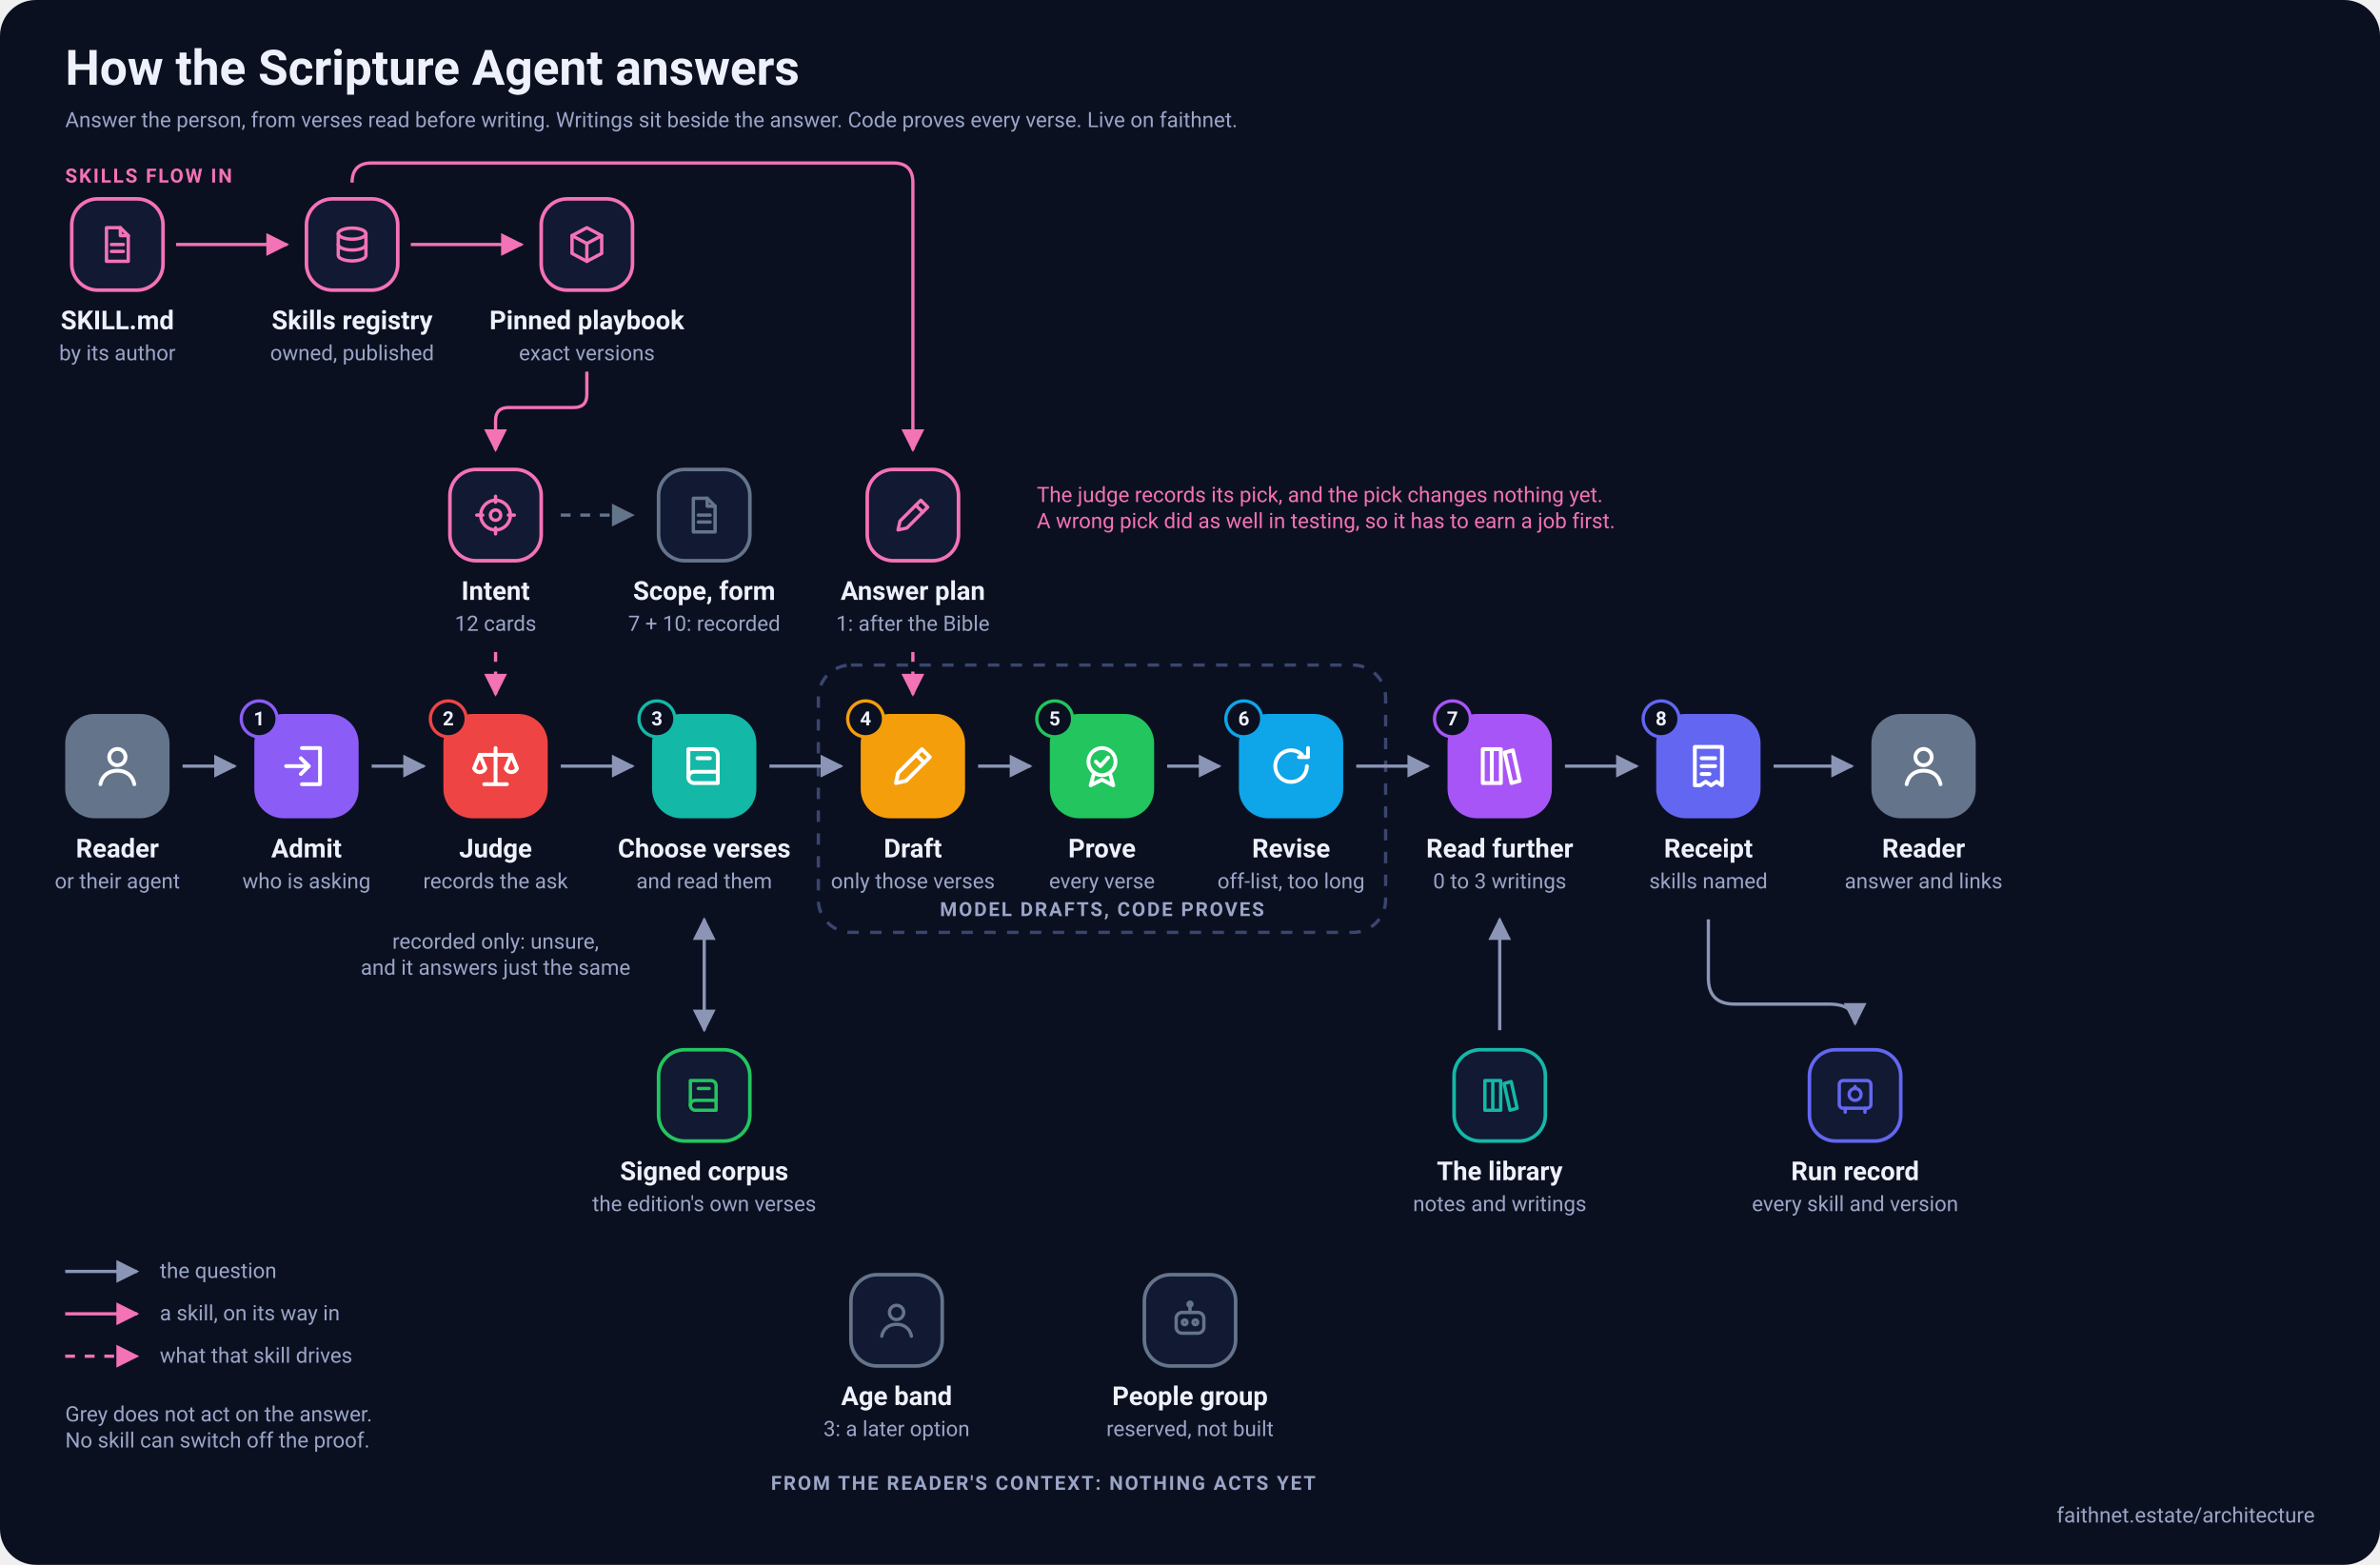
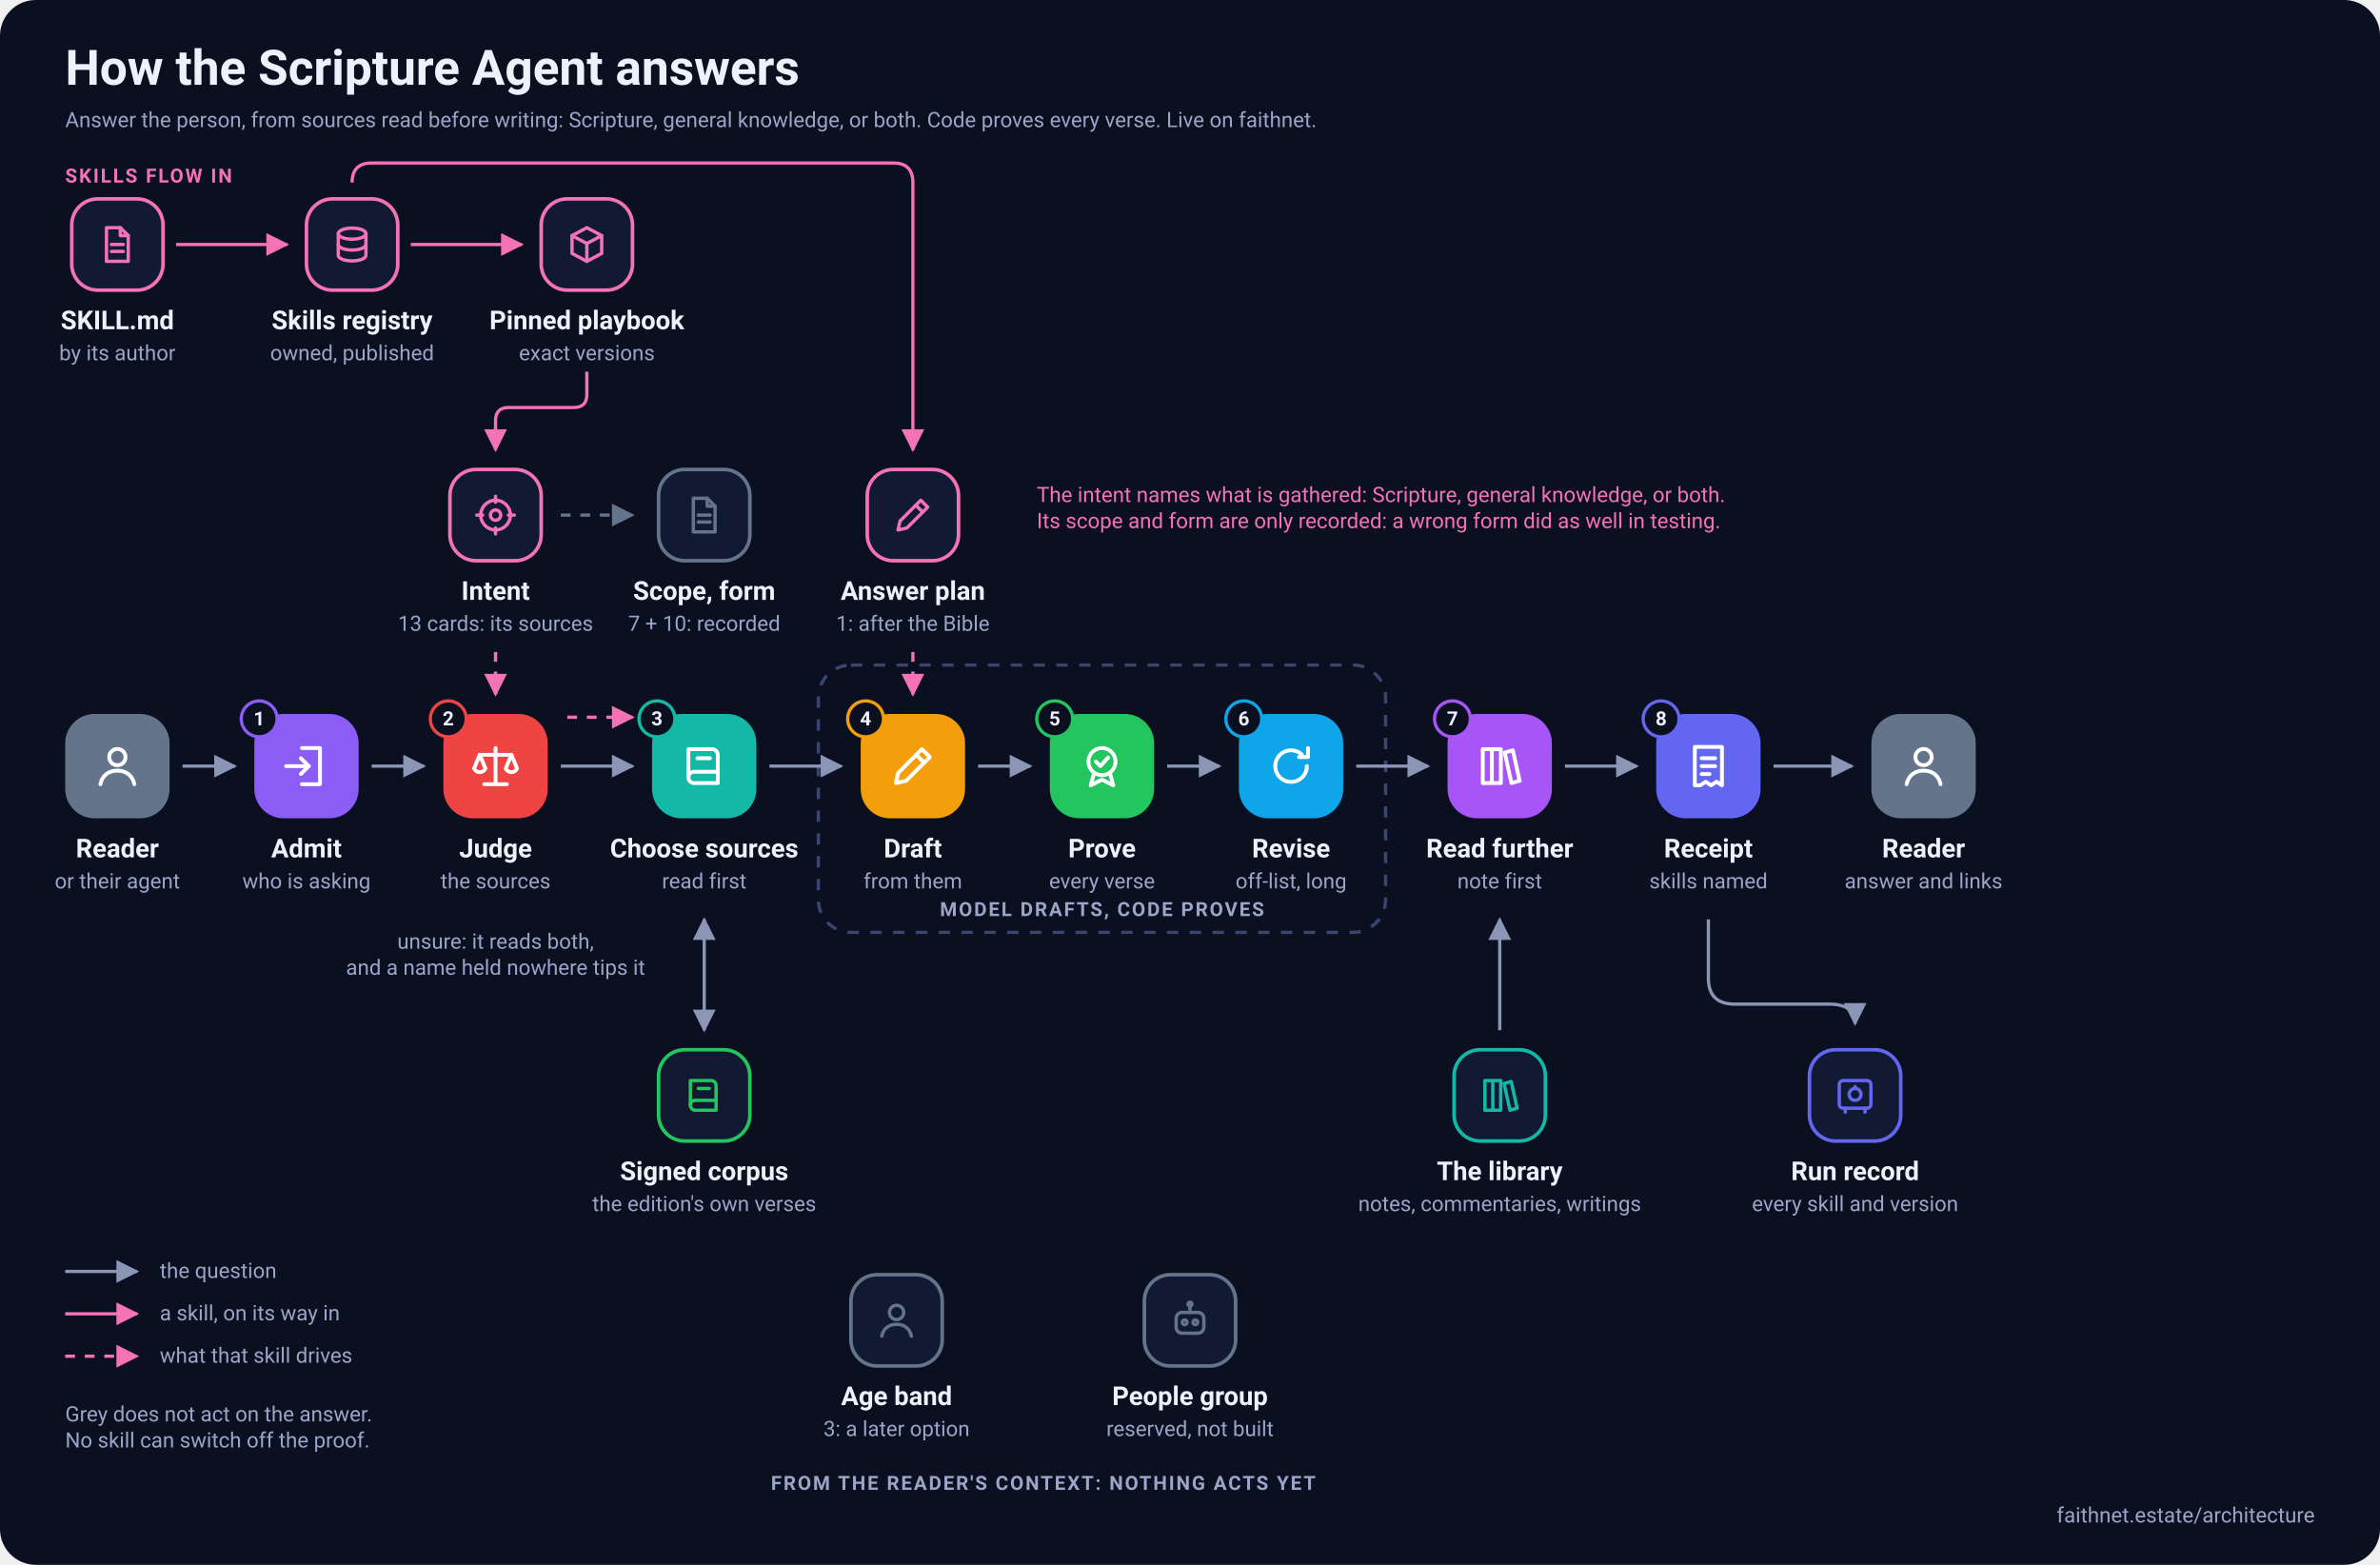
<svg xmlns="http://www.w3.org/2000/svg" viewBox="0 0 1460 960" width="1460" height="960" role="img" aria-labelledby="t d">
  <defs>
    <marker id="a" viewBox="0 0 10 10" refX="9" refY="5" markerWidth="7" markerHeight="7" orient="auto">
      <path d="M0 0l10 5-10 5z" fill="#8b95b5" />
    </marker>
    <marker id="b" viewBox="0 0 10 10" refX="1" refY="5" markerWidth="7" markerHeight="7" orient="auto">
      <path d="M10 0 0 5l10 5z" fill="#8b95b5" />
    </marker>
    <marker id="as" viewBox="0 0 10 10" refX="9" refY="5" markerWidth="7" markerHeight="7" orient="auto">
      <path d="M0 0l10 5-10 5z" fill="#f472b6" />
    </marker>
    <marker id="bs" viewBox="0 0 10 10" refX="1" refY="5" markerWidth="7" markerHeight="7" orient="auto">
      <path d="M10 0 0 5l10 5z" fill="#f472b6" />
    </marker>
    <marker id="m0" viewBox="0 0 10 10" refX="9" refY="5" markerWidth="7" markerHeight="7" orient="auto">
      <path d="M0 0l10 5-10 5z" fill="#64748b" />
    </marker>
    <marker id="m0s" viewBox="0 0 10 10" refX="1" refY="5" markerWidth="7" markerHeight="7" orient="auto">
      <path d="M10 0 0 5l10 5z" fill="#64748b" />
    </marker>
    <style>text{font-family:system-ui,-apple-system,"Segoe UI",Roboto,Helvetica,Arial,sans-serif;fill:#eef1fb}.h{font-size:30px;font-weight:700}.n{font-size:16px;font-weight:650}.t{font-size:13px;font-weight:600}.k{font-size:12px;font-weight:700}.s{font-size:13px;fill:#9aa5c7}.b{font-size:12px;font-weight:700;letter-spacing:.09em;fill:#9aa5c7}</style>
  </defs>
  <rect width="1460" height="960" rx="22" fill="#0b1020" />
  <text x="40" y="52" class="h">How the Scripture Agent answers</text>
-   <text x="40" y="78" class="s" text-anchor="start">Answer the person, from verses read before writing. Writings sit beside the answer. Code proves every verse. Live on faithnet.</text>
+   <text x="40" y="78" class="s" text-anchor="start">Answer the person, from sources read before writing: Scripture, general knowledge, or both. Code proves every verse. Live on faithnet.</text>
  <rect x="502" y="408" width="348" height="164" rx="20" fill="none" stroke="#3a4670" stroke-width="2" stroke-dasharray="7 7" />
  <text x="676" y="562" text-anchor="middle" class="b">MODEL DRAFTS, CODE PROVES</text>
  <path d="M112 470H144" fill="none" stroke="#8b95b5" stroke-width="2" marker-end="url(#a)" />
  <path d="M228 470H260" fill="none" stroke="#8b95b5" stroke-width="2" marker-end="url(#a)" />
  <path d="M344 470H388" fill="none" stroke="#8b95b5" stroke-width="2" marker-end="url(#a)" />
  <path d="M472 470H516" fill="none" stroke="#8b95b5" stroke-width="2" marker-end="url(#a)" />
  <path d="M600 470H632" fill="none" stroke="#8b95b5" stroke-width="2" marker-end="url(#a)" />
  <path d="M716 470H748" fill="none" stroke="#8b95b5" stroke-width="2" marker-end="url(#a)" />
  <path d="M832 470H876" fill="none" stroke="#8b95b5" stroke-width="2" marker-end="url(#a)" />
  <path d="M960 470H1004" fill="none" stroke="#8b95b5" stroke-width="2" marker-end="url(#a)" />
  <path d="M1088 470H1136" fill="none" stroke="#8b95b5" stroke-width="2" marker-end="url(#a)" />
  <g>
    <rect x="40" y="438" width="64" height="64" rx="18" fill="#64748b" />
    <g transform="translate(55.36,453.36) scale(1.386667)" fill="none" stroke="#fff" stroke-width="1.7" stroke-linecap="round" stroke-linejoin="round">
      <circle cx="12" cy="8" r="3.6" />
      <path d="M4.5 20c.8-4 3.8-6 7.5-6s6.7 2 7.5 6" />
    </g>
    <text x="72" y="526" text-anchor="middle" class="n">Reader</text>
    <text x="72" y="545" text-anchor="middle" class="s">or their agent</text>
  </g>
  <g>
    <rect x="156" y="438" width="64" height="64" rx="18" fill="#8b5cf6" />
    <g transform="translate(171.36,453.36) scale(1.386667)" fill="none" stroke="#fff" stroke-width="1.7" stroke-linecap="round" stroke-linejoin="round">
      <path d="M10 4h8v16h-8" />
      <path d="M3 12h10" />
      <path d="M9.5 8.5 13 12l-3.5 3.5" />
    </g>
    <circle cx="159" cy="441" r="11" fill="#0b1020" stroke="#8b5cf6" stroke-width="2" />
    <text x="159" y="445" text-anchor="middle" class="k">1</text>
    <text x="188" y="526" text-anchor="middle" class="n">Admit</text>
    <text x="188" y="545" text-anchor="middle" class="s">who is asking</text>
  </g>
  <g>
    <rect x="272" y="438" width="64" height="64" rx="18" fill="#ef4444" />
    <g transform="translate(287.36,453.36) scale(1.386667)" fill="none" stroke="#fff" stroke-width="1.7" stroke-linecap="round" stroke-linejoin="round">
      <path d="M12 4v16M7 20h10M5 7h14" />
      <path d="M5 7l-2.5 6a2.7 2.7 0 0 0 5 0z" />
      <path d="M19 7l-2.5 6a2.7 2.7 0 0 0 5 0z" />
    </g>
    <circle cx="275" cy="441" r="11" fill="#0b1020" stroke="#ef4444" stroke-width="2" />
    <text x="275" y="445" text-anchor="middle" class="k">2</text>
    <text x="304" y="526" text-anchor="middle" class="n">Judge</text>
-     <text x="304" y="545" text-anchor="middle" class="s">records the ask</text>
+     <text x="304" y="545" text-anchor="middle" class="s">the sources</text>
  </g>
  <g>
    <rect x="400" y="438" width="64" height="64" rx="18" fill="#14b8a6" />
    <g transform="translate(415.36,453.36) scale(1.386667)" fill="none" stroke="#fff" stroke-width="1.7" stroke-linecap="round" stroke-linejoin="round">
      <path d="M5 4.5h10.5a2.5 2.5 0 0 1 2.5 2.5v12.5H7.5A2.5 2.5 0 0 1 5 17z" />
      <path d="M5 17a2.5 2.5 0 0 1 2.5-2.5H18" />
      <path d="M9 8.5h5.5" />
    </g>
    <circle cx="403" cy="441" r="11" fill="#0b1020" stroke="#14b8a6" stroke-width="2" />
    <text x="403" y="445" text-anchor="middle" class="k">3</text>
-     <text x="432" y="526" text-anchor="middle" class="n">Choose verses</text>
-     <text x="432" y="545" text-anchor="middle" class="s">and read them</text>
+     <text x="432" y="526" text-anchor="middle" class="n">Choose sources</text>
+     <text x="432" y="545" text-anchor="middle" class="s">read first</text>
  </g>
  <g>
    <rect x="528" y="438" width="64" height="64" rx="18" fill="#f59e0b" />
    <g transform="translate(543.36,453.36) scale(1.386667)" fill="none" stroke="#fff" stroke-width="1.7" stroke-linecap="round" stroke-linejoin="round">
      <path d="M4.5 19.5l1-4.5L16 4.5 19.5 8 9 18.5z" />
      <path d="M13.5 7l3.5 3.5" />
    </g>
    <circle cx="531" cy="441" r="11" fill="#0b1020" stroke="#f59e0b" stroke-width="2" />
    <text x="531" y="445" text-anchor="middle" class="k">4</text>
    <text x="560" y="526" text-anchor="middle" class="n">Draft</text>
-     <text x="560" y="545" text-anchor="middle" class="s">only those verses</text>
+     <text x="560" y="545" text-anchor="middle" class="s">from them</text>
  </g>
  <g>
    <rect x="644" y="438" width="64" height="64" rx="18" fill="#22c55e" />
    <g transform="translate(659.36,453.36) scale(1.386667)" fill="none" stroke="#fff" stroke-width="1.7" stroke-linecap="round" stroke-linejoin="round">
      <circle cx="12" cy="10" r="6" />
      <path d="M9.3 10l2 2 3.4-3.8" />
      <path d="M8.5 15l-1.5 5.5 5-2.5 5 2.5-1.5-5.5" />
    </g>
    <circle cx="647" cy="441" r="11" fill="#0b1020" stroke="#22c55e" stroke-width="2" />
    <text x="647" y="445" text-anchor="middle" class="k">5</text>
    <text x="676" y="526" text-anchor="middle" class="n">Prove</text>
    <text x="676" y="545" text-anchor="middle" class="s">every verse</text>
  </g>
  <g>
    <rect x="760" y="438" width="64" height="64" rx="18" fill="#0ea5e9" />
    <g transform="translate(775.36,453.36) scale(1.386667)" fill="none" stroke="#fff" stroke-width="1.7" stroke-linecap="round" stroke-linejoin="round">
      <path d="M19 12a7 7 0 1 1-2.2-5.1" />
      <path d="M19.5 4v4h-4" />
    </g>
    <circle cx="763" cy="441" r="11" fill="#0b1020" stroke="#0ea5e9" stroke-width="2" />
    <text x="763" y="445" text-anchor="middle" class="k">6</text>
    <text x="792" y="526" text-anchor="middle" class="n">Revise</text>
-     <text x="792" y="545" text-anchor="middle" class="s">off-list, too long</text>
+     <text x="792" y="545" text-anchor="middle" class="s">off-list, long</text>
  </g>
  <g>
    <rect x="888" y="438" width="64" height="64" rx="18" fill="#a855f7" />
    <g transform="translate(903.36,453.36) scale(1.386667)" fill="none" stroke="#fff" stroke-width="1.7" stroke-linecap="round" stroke-linejoin="round">
      <path d="M4.5 4.5h4v15h-4zM8.5 4.5h4v15h-4z" />
      <path d="M14.2 6l3.6-1 3 13.5-3.6 1z" />
    </g>
    <circle cx="891" cy="441" r="11" fill="#0b1020" stroke="#a855f7" stroke-width="2" />
    <text x="891" y="445" text-anchor="middle" class="k">7</text>
    <text x="920" y="526" text-anchor="middle" class="n">Read further</text>
-     <text x="920" y="545" text-anchor="middle" class="s">0 to 3 writings</text>
+     <text x="920" y="545" text-anchor="middle" class="s">note first</text>
  </g>
  <g>
    <rect x="1016" y="438" width="64" height="64" rx="18" fill="#6366f1" />
    <g transform="translate(1031.36,453.36) scale(1.386667)" fill="none" stroke="#fff" stroke-width="1.7" stroke-linecap="round" stroke-linejoin="round">
      <path d="M6 3.5h12v17l-2.4-1.6-2.4 1.6-2.4-1.6-2.4 1.6L6 20.5z" />
      <path d="M9 8.5h6M9 12h6M9 15.5h3.5" />
    </g>
    <circle cx="1019" cy="441" r="11" fill="#0b1020" stroke="#6366f1" stroke-width="2" />
    <text x="1019" y="445" text-anchor="middle" class="k">8</text>
    <text x="1048" y="526" text-anchor="middle" class="n">Receipt</text>
    <text x="1048" y="545" text-anchor="middle" class="s">skills named</text>
  </g>
  <g>
    <rect x="1148" y="438" width="64" height="64" rx="18" fill="#64748b" />
    <g transform="translate(1163.36,453.36) scale(1.386667)" fill="none" stroke="#fff" stroke-width="1.7" stroke-linecap="round" stroke-linejoin="round">
      <circle cx="12" cy="8" r="3.6" />
      <path d="M4.5 20c.8-4 3.8-6 7.5-6s6.7 2 7.5 6" />
    </g>
    <text x="1180" y="526" text-anchor="middle" class="n">Reader</text>
    <text x="1180" y="545" text-anchor="middle" class="s">answer and links</text>
  </g>
  <text x="40" y="112" class="b" text-anchor="start" style="fill:#f472b6">SKILLS FLOW IN</text>
  <g>
    <rect x="44" y="122" width="56" height="56" rx="16" fill="#111933" stroke="#f472b6" stroke-width="2.2" />
    <g transform="translate(57.44,135.44) scale(1.213333)" fill="none" stroke="#f472b6" stroke-width="1.7" stroke-linecap="round" stroke-linejoin="round">
      <path d="M6.5 3.5h7l4 4v13h-11z" />
      <path d="M13.5 3.5v4h4" />
      <path d="M9 12h6M9 15.5h6" />
    </g>
    <text x="72" y="202" text-anchor="middle" class="n">SKILL.md</text>
    <text x="72" y="221" text-anchor="middle" class="s">by its author</text>
  </g>
  <g>
    <rect x="188" y="122" width="56" height="56" rx="16" fill="#111933" stroke="#f472b6" stroke-width="2.2" />
    <g transform="translate(201.44,135.44) scale(1.213333)" fill="none" stroke="#f472b6" stroke-width="1.7" stroke-linecap="round" stroke-linejoin="round">
      <ellipse cx="12" cy="6.5" rx="7" ry="2.8" />
      <path d="M5 6.5v5.5c0 1.5 3.1 2.8 7 2.8s7-1.3 7-2.8V6.5" />
      <path d="M5 12v5.5c0 1.5 3.1 2.8 7 2.8s7-1.3 7-2.8V12" />
    </g>
    <text x="216" y="202" text-anchor="middle" class="n">Skills registry</text>
    <text x="216" y="221" text-anchor="middle" class="s">owned, published</text>
  </g>
  <g>
    <rect x="332" y="122" width="56" height="56" rx="16" fill="#111933" stroke="#f472b6" stroke-width="2.2" />
    <g transform="translate(345.44,135.44) scale(1.213333)" fill="none" stroke="#f472b6" stroke-width="1.7" stroke-linecap="round" stroke-linejoin="round">
      <path d="M12 3.5l7.5 4v9l-7.5 4-7.5-4v-9z" />
      <path d="M4.5 7.5l7.5 4 7.5-4M12 11.5v9" />
    </g>
    <text x="360" y="202" text-anchor="middle" class="n">Pinned playbook</text>
    <text x="360" y="221" text-anchor="middle" class="s">exact versions</text>
  </g>
  <path d="M108 150H176" fill="none" stroke="#f472b6" stroke-width="2" marker-end="url(#as)" />
  <path d="M252 150H320" fill="none" stroke="#f472b6" stroke-width="2" marker-end="url(#as)" />
  <path d="M360 228V242Q360 250 352 250H312Q304 250 304 258V276" fill="none" stroke="#f472b6" stroke-width="2" marker-end="url(#as)" />
  <path d="M216 110V112Q216 100 228 100H548Q560 100 560 112V276" fill="none" stroke="#f472b6" stroke-width="2" marker-end="url(#as)" />
  <g>
    <rect x="276" y="288" width="56" height="56" rx="16" fill="#111933" stroke="#f472b6" stroke-width="2.2" />
    <g transform="translate(289.44,301.44) scale(1.213333)" fill="none" stroke="#f472b6" stroke-width="1.7" stroke-linecap="round" stroke-linejoin="round">
      <circle cx="12" cy="12" r="7.5" />
      <circle cx="12" cy="12" r="2.6" />
      <path d="M12 2.5v3M12 18.5v3M2.5 12h3M18.5 12h3" />
    </g>
    <text x="304" y="368" text-anchor="middle" class="n">Intent</text>
-     <text x="304" y="387" text-anchor="middle" class="s">12 cards</text>
+     <text x="304" y="387" text-anchor="middle" class="s">13 cards: its sources</text>
  </g>
  <g>
    <rect x="404" y="288" width="56" height="56" rx="16" fill="#111933" stroke="#64748b" stroke-width="2.2" />
    <g transform="translate(417.44,301.44) scale(1.213333)" fill="none" stroke="#64748b" stroke-width="1.7" stroke-linecap="round" stroke-linejoin="round">
      <path d="M6.5 3.5h7l4 4v13h-11z" />
      <path d="M13.5 3.5v4h4" />
      <path d="M9 12h6M9 15.5h6" />
    </g>
    <text x="432" y="368" text-anchor="middle" class="n">Scope, form</text>
    <text x="432" y="387" text-anchor="middle" class="s">7 + 10: recorded</text>
  </g>
  <g>
    <rect x="532" y="288" width="56" height="56" rx="16" fill="#111933" stroke="#f472b6" stroke-width="2.2" />
    <g transform="translate(545.44,301.44) scale(1.213333)" fill="none" stroke="#f472b6" stroke-width="1.7" stroke-linecap="round" stroke-linejoin="round">
      <path d="M4.5 19.5l1-4.5L16 4.5 19.5 8 9 18.5z" />
      <path d="M13.5 7l3.5 3.5" />
    </g>
    <text x="560" y="368" text-anchor="middle" class="n">Answer plan</text>
    <text x="560" y="387" text-anchor="middle" class="s">1: after the Bible</text>
  </g>
  <path d="M344 316H388" fill="none" stroke="#64748b" stroke-width="2" stroke-dasharray="6 6" marker-end="url(#m0)" />
  <path d="M304 400V426" fill="none" stroke="#f472b6" stroke-width="2" stroke-dasharray="6 6" marker-end="url(#as)" />
+   <path d="M348 440H388" fill="none" stroke="#f472b6" stroke-width="2" stroke-dasharray="6 6" marker-end="url(#as)" />
  <path d="M560 400V426" fill="none" stroke="#f472b6" stroke-width="2" stroke-dasharray="6 6" marker-end="url(#as)" />
-   <text x="636" y="308" text-anchor="start" class="s" style="fill:#f472b6">The judge records its pick, and the pick changes nothing yet.</text>
-   <text x="636" y="324" text-anchor="start" class="s" style="fill:#f472b6">A wrong pick did as well in testing, so it has to earn a job first.</text>
+   <text x="636" y="308" text-anchor="start" class="s" style="fill:#f472b6">The intent names what is gathered: Scripture, general knowledge, or both.</text>
+   <text x="636" y="324" text-anchor="start" class="s" style="fill:#f472b6">Its scope and form are only recorded: a wrong form did as well in testing.</text>
  <g>
    <rect x="404" y="644" width="56" height="56" rx="16" fill="#111933" stroke="#22c55e" stroke-width="2.2" />
    <g transform="translate(417.44,657.44) scale(1.213333)" fill="none" stroke="#22c55e" stroke-width="1.7" stroke-linecap="round" stroke-linejoin="round">
      <path d="M5 4.5h10.5a2.5 2.5 0 0 1 2.5 2.5v12.5H7.5A2.5 2.5 0 0 1 5 17z" />
      <path d="M5 17a2.5 2.5 0 0 1 2.5-2.5H18" />
      <path d="M9 8.5h5.5" />
    </g>
    <text x="432" y="724" text-anchor="middle" class="n">Signed corpus</text>
    <text x="432" y="743" text-anchor="middle" class="s">the edition's own verses</text>
  </g>
  <path d="M432 564V632" fill="none" stroke="#8b95b5" stroke-width="2" marker-end="url(#a)" marker-start="url(#b)" />
  <g>
    <rect x="892" y="644" width="56" height="56" rx="16" fill="#111933" stroke="#14b8a6" stroke-width="2.2" />
    <g transform="translate(905.44,657.44) scale(1.213333)" fill="none" stroke="#14b8a6" stroke-width="1.7" stroke-linecap="round" stroke-linejoin="round">
      <path d="M4.5 4.5h4v15h-4zM8.5 4.5h4v15h-4z" />
      <path d="M14.2 6l3.6-1 3 13.5-3.6 1z" />
    </g>
    <text x="920" y="724" text-anchor="middle" class="n">The library</text>
-     <text x="920" y="743" text-anchor="middle" class="s">notes and writings</text>
+     <text x="920" y="743" text-anchor="middle" class="s">notes, commentaries, writings</text>
  </g>
  <path d="M920 632V564" fill="none" stroke="#8b95b5" stroke-width="2" marker-end="url(#a)" />
  <g>
    <rect x="1110" y="644" width="56" height="56" rx="16" fill="#111933" stroke="#6366f1" stroke-width="2.2" />
    <g transform="translate(1123.44,657.44) scale(1.213333)" fill="none" stroke="#6366f1" stroke-width="1.7" stroke-linecap="round" stroke-linejoin="round">
      <rect x="4" y="4.5" width="16" height="14" rx="2" />
      <circle cx="12" cy="11.5" r="3" />
      <path d="M12 8.5v-1M7 18.5v2M17 18.5v2" />
    </g>
    <text x="1138" y="724" text-anchor="middle" class="n">Run record</text>
    <text x="1138" y="743" text-anchor="middle" class="s">every skill and version</text>
  </g>
  <path d="M1048 564V600Q1048 616 1064 616H1122Q1138 616 1138 628" fill="none" stroke="#8b95b5" stroke-width="2" marker-end="url(#a)" />
-   <text x="304" y="582" text-anchor="middle" class="s">recorded only: unsure,</text>
-   <text x="304" y="598" text-anchor="middle" class="s">and it answers just the same</text>
+   <text x="304" y="582" text-anchor="middle" class="s">unsure: it reads both,</text>
+   <text x="304" y="598" text-anchor="middle" class="s">and a name held nowhere tips it</text>
  <text x="640" y="914" text-anchor="middle" class="b">FROM THE READER'S CONTEXT: NOTHING ACTS YET</text>
  <g>
    <rect x="522" y="782" width="56" height="56" rx="16" fill="#111933" stroke="#64748b" stroke-width="2.2" />
    <g transform="translate(535.44,795.44) scale(1.213333)" fill="none" stroke="#64748b" stroke-width="1.7" stroke-linecap="round" stroke-linejoin="round">
      <circle cx="12" cy="8" r="3.6" />
      <path d="M4.5 20c.8-4 3.8-6 7.5-6s6.7 2 7.5 6" />
    </g>
    <text x="550" y="862" text-anchor="middle" class="n">Age band</text>
    <text x="550" y="881" text-anchor="middle" class="s">3: a later option</text>
  </g>
  <g>
    <rect x="702" y="782" width="56" height="56" rx="16" fill="#111933" stroke="#64748b" stroke-width="2.2" />
    <g transform="translate(715.44,795.44) scale(1.213333)" fill="none" stroke="#64748b" stroke-width="1.7" stroke-linecap="round" stroke-linejoin="round">
      <rect x="5" y="8" width="14" height="10.5" rx="3" />
      <path d="M12 8V4.5" />
      <circle cx="12" cy="3.8" r="1" />
      <circle cx="9.3" cy="13" r="1.2" />
      <circle cx="14.7" cy="13" r="1.2" />
    </g>
    <text x="730" y="862" text-anchor="middle" class="n">People group</text>
    <text x="730" y="881" text-anchor="middle" class="s">reserved, not built</text>
  </g>
  <path d="M40 780h44" stroke="#8b95b5" stroke-width="2" marker-end="url(#a)" />
  <text x="98" y="784" class="s" text-anchor="start">the question</text>
  <path d="M40 806h44" stroke="#f472b6" stroke-width="2" marker-end="url(#as)" />
  <text x="98" y="810" class="s" text-anchor="start">a skill, on its way in</text>
  <path d="M40 832h44" stroke="#f472b6" stroke-width="2" stroke-dasharray="6 6" marker-end="url(#as)" />
  <text x="98" y="836" class="s" text-anchor="start">what that skill drives</text>
  <text x="40" y="872" text-anchor="start" class="s">Grey does not act on the answer.</text>
  <text x="40" y="888" text-anchor="start" class="s">No skill can switch off the proof.</text>
  <text x="1420" y="934" class="s" text-anchor="end">faithnet.estate/architecture</text>
</svg>
